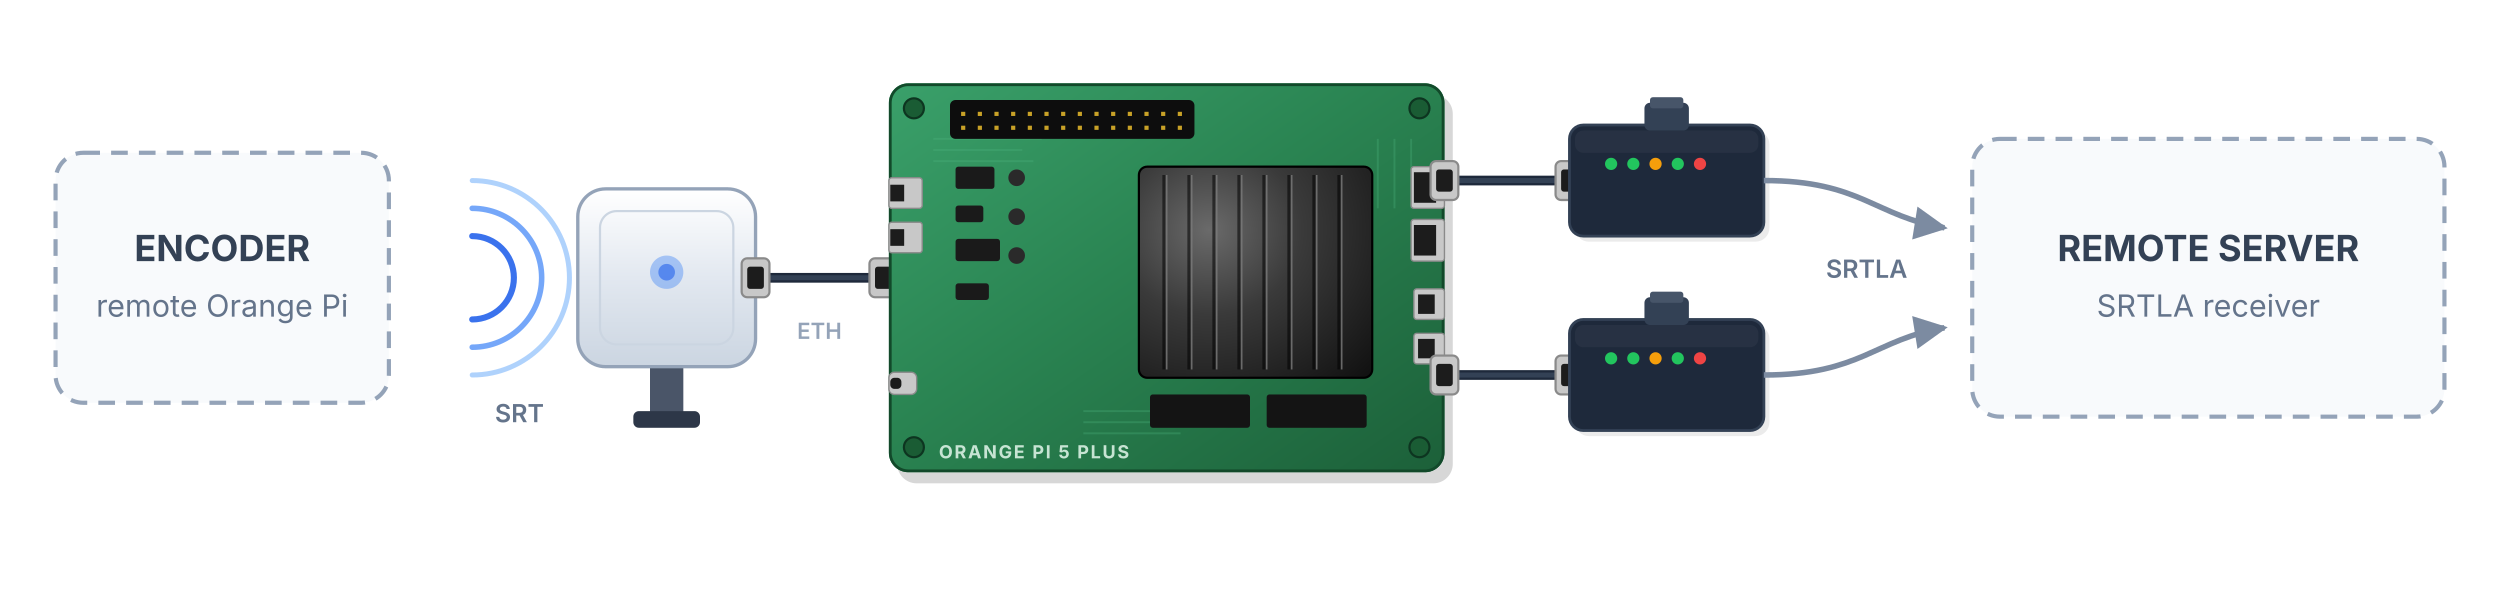
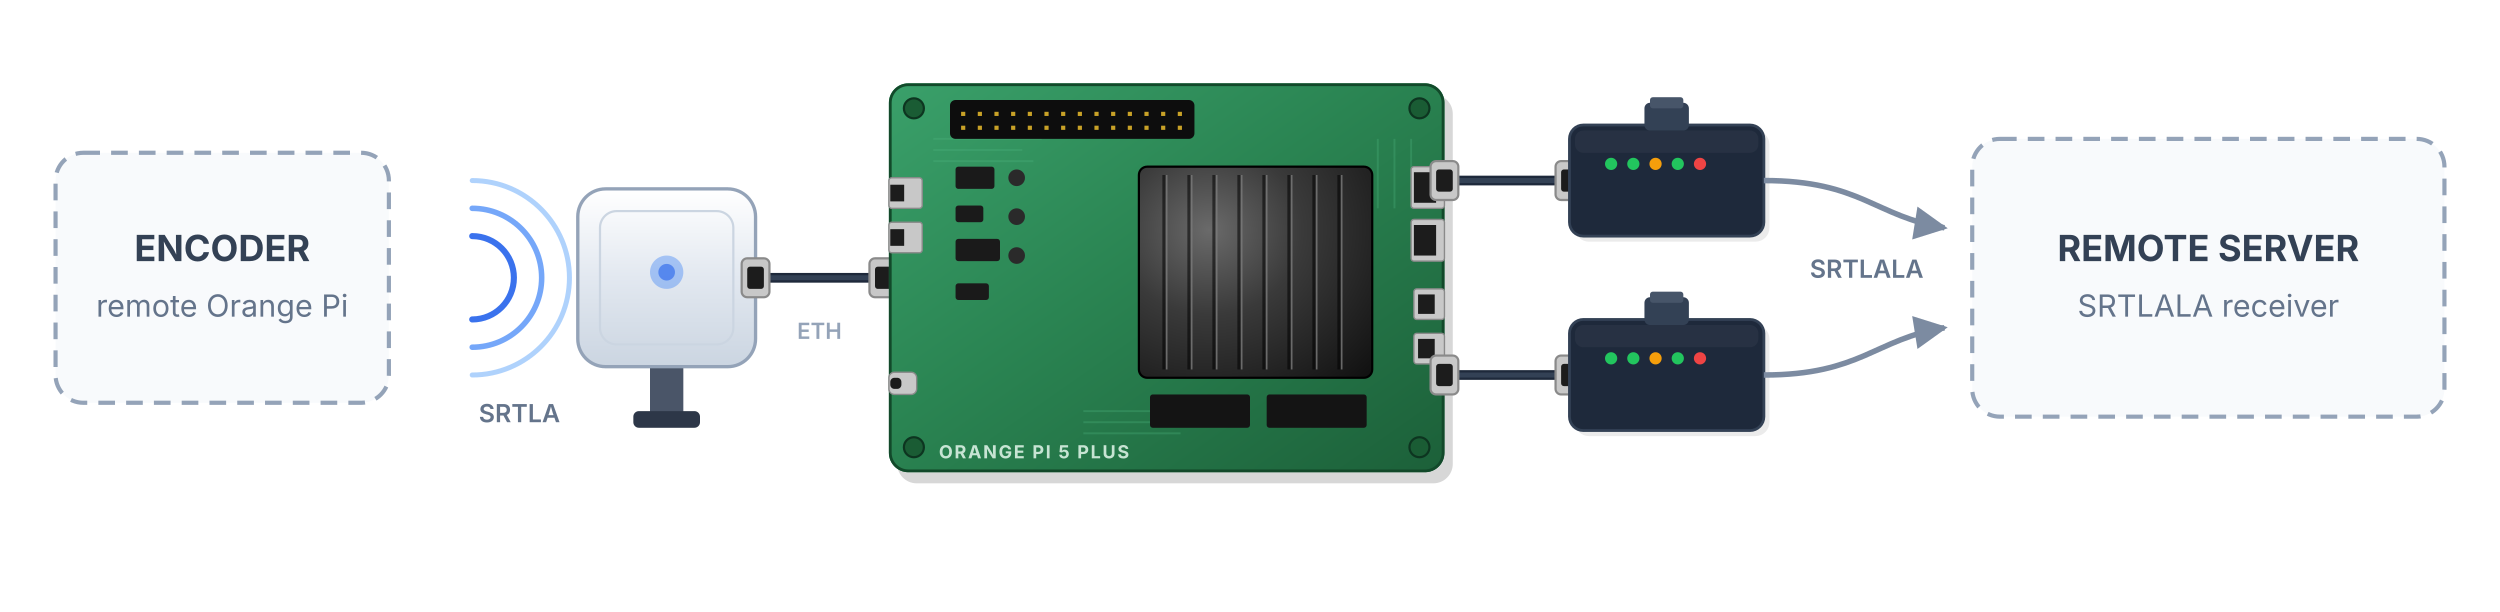
<svg xmlns="http://www.w3.org/2000/svg" viewBox="0 0 900 220" width="900" height="220" font-family="Inter,'Segoe UI',Roboto,Helvetica,Arial,sans-serif">
  <defs>
    <linearGradient id="pcbR" x1="0" y1="0" x2="1" y2="1">
      <stop offset="0" stop-color="#3aa06a" />
      <stop offset="0.45" stop-color="#2a8452" />
      <stop offset="1" stop-color="#1c6039" />
    </linearGradient>
    <radialGradient id="hsR" cx="0.3" cy="0.3" r="1">
      <stop offset="0" stop-color="#6a6a6a" />
      <stop offset="0.4" stop-color="#3a3a3a" />
      <stop offset="1" stop-color="#0f0f0f" />
    </radialGradient>
    <linearGradient id="ubiqR" x1="0" y1="0" x2="0" y2="1">
      <stop offset="0" stop-color="#ffffff" />
      <stop offset="0.5" stop-color="#e2e8f0" />
      <stop offset="1" stop-color="#cbd5e1" />
    </linearGradient>
  </defs>
  <rect x="20" y="55" width="120" height="90" rx="10" fill="#f8fafc" stroke="#94a3b8" stroke-width="1.5" stroke-dasharray="6 4" />
  <text x="80" y="94" text-anchor="middle" fill="#334155" font-size="13" font-weight="700">ENCODER</text>
  <text x="80" y="114" text-anchor="middle" fill="#64748b" font-size="11">remote Orange Pi</text>
  <g transform="translate(170, 100)">
    <path d="M 0 -15 A 15 15 0 0 1 0 15" fill="none" stroke="#2563eb" stroke-width="2.2" stroke-linecap="round" opacity="0.9" />
    <path d="M 0 -25 A 25 25 0 0 1 0 25" fill="none" stroke="#3b82f6" stroke-width="2" stroke-linecap="round" opacity="0.7" />
    <path d="M 0 -35 A 35 35 0 0 1 0 35" fill="none" stroke="#60a5fa" stroke-width="1.8" stroke-linecap="round" opacity="0.5" />
  </g>
-   <text x="187" y="152" text-anchor="middle" fill="#64748b" font-size="9" font-weight="600">SRT</text>
+   <text x="187" y="152" text-anchor="middle" fill="#64748b" font-size="9" font-weight="600">SRTLA</text>
  <g transform="translate(240,100)">
    <rect x="-6" y="28" width="12" height="25" rx="2" fill="#4a5568" />
    <rect x="-12" y="48" width="24" height="6" rx="2" fill="#2d3748" />
    <rect x="-32" y="-32" width="64" height="64" rx="10" fill="url(#ubiqR)" stroke="#94a3b8" stroke-width="1.2" />
    <rect x="-24" y="-24" width="48" height="48" rx="6" fill="none" stroke="#cbd5e1" stroke-width="0.8" />
    <circle cx="0" cy="-2" r="6" fill="#3b82f6" opacity="0.4" />
    <circle cx="0" cy="-2" r="3" fill="#2563eb" opacity="0.6" />
  </g>
  <path d="M272 100 H318" stroke="#1e293b" stroke-width="3.5" stroke-linecap="round" />
  <path d="M272 100 H318" stroke="#334155" stroke-width="1.8" stroke-linecap="round" />
  <rect x="267" y="93" width="10" height="14" rx="2" fill="#c8c8c8" stroke="#8a8a8a" stroke-width="0.8" />
  <rect x="269" y="96" width="6" height="8" rx="1" fill="#1c1c1c" />
  <rect x="313" y="93" width="10" height="14" rx="2" fill="#c8c8c8" stroke="#8a8a8a" stroke-width="0.8" />
  <rect x="315" y="96" width="6" height="8" rx="1" fill="#1c1c1c" />
  <text x="295" y="122" text-anchor="middle" fill="#94a3b8" font-size="8" font-weight="600">ETH</text>
  <g transform="translate(320,30)">
    <rect x="3" y="4" width="200" height="140" rx="7" fill="#000" opacity="0.16" />
    <rect x="0" y="0" width="200" height="140" rx="7" fill="url(#pcbR)" />
    <rect x="0.5" y="0.5" width="199" height="139" rx="6.5" fill="none" stroke="#12492a" stroke-width="1" />
    <g stroke="#4cb47e" stroke-width="0.7" opacity="0.3" fill="none">
      <path d="M16 20 H55" />
      <path d="M16 24 H48" />
      <path d="M16 28 H52" />
      <path d="M70 118 H100" />
      <path d="M70 122 H95" />
      <path d="M70 126 H105" />
      <path d="M176 20 V45" />
      <path d="M182 20 V45" />
      <path d="M188 20 V45" />
    </g>
    <circle cx="9" cy="9" r="3.6" fill="#1a5c34" stroke="#0d3520" stroke-width="0.8" />
    <circle cx="191" cy="9" r="3.6" fill="#1a5c34" stroke="#0d3520" stroke-width="0.8" />
    <circle cx="9" cy="131" r="3.6" fill="#1a5c34" stroke="#0d3520" stroke-width="0.8" />
    <circle cx="191" cy="131" r="3.6" fill="#1a5c34" stroke="#0d3520" stroke-width="0.8" />
    <rect x="22" y="6" width="88" height="14" rx="2" fill="#0d0d0d" />
    <line x1="26" y1="11" x2="106" y2="11" stroke="#c9a227" stroke-width="1.5" stroke-dasharray="1.5 4.5" />
    <line x1="26" y1="16" x2="106" y2="16" stroke="#c9a227" stroke-width="1.5" stroke-dasharray="1.5 4.5" />
    <rect x="90" y="30" width="84" height="76" rx="3" fill="url(#hsR)" />
    <g stroke="#000" stroke-width="1.1" opacity="0.55">
      <line x1="99" y1="33" x2="99" y2="103" />
      <line x1="108" y1="33" x2="108" y2="103" />
      <line x1="117" y1="33" x2="117" y2="103" />
      <line x1="126" y1="33" x2="126" y2="103" />
      <line x1="135" y1="33" x2="135" y2="103" />
      <line x1="144" y1="33" x2="144" y2="103" />
      <line x1="153" y1="33" x2="153" y2="103" />
      <line x1="162" y1="33" x2="162" y2="103" />
    </g>
    <g stroke="#7a7a7a" stroke-width="0.6" opacity="0.8">
      <line x1="100" y1="33" x2="100" y2="103" />
      <line x1="109" y1="33" x2="109" y2="103" />
      <line x1="118" y1="33" x2="118" y2="103" />
      <line x1="127" y1="33" x2="127" y2="103" />
      <line x1="136" y1="33" x2="136" y2="103" />
      <line x1="145" y1="33" x2="145" y2="103" />
      <line x1="154" y1="33" x2="154" y2="103" />
      <line x1="163" y1="33" x2="163" y2="103" />
    </g>
    <rect x="90" y="30" width="84" height="76" rx="3" fill="none" stroke="#000" stroke-width="0.8" />
    <rect x="94" y="112" width="36" height="12" rx="1" fill="#141414" />
    <rect x="136" y="112" width="36" height="12" rx="1" fill="#141414" />
    <rect x="0" y="34" width="12" height="11" rx="1" fill="#c8c8c8" stroke="#8a8a8a" stroke-width="0.5" />
    <rect x="0.5" y="36.5" width="5" height="6" fill="#1c1c1c" />
    <rect x="0" y="50" width="12" height="11" rx="1" fill="#c8c8c8" stroke="#8a8a8a" stroke-width="0.5" />
    <rect x="0.5" y="52.5" width="5" height="6" fill="#1c1c1c" />
    <rect x="0" y="104" width="10" height="8" rx="2" fill="#c8c8c8" stroke="#8a8a8a" stroke-width="0.5" />
    <rect x="0.5" y="106" width="4" height="4" rx="1.5" fill="#1c1c1c" />
    <rect x="188" y="30" width="12" height="15" rx="1" fill="#c8c8c8" stroke="#8a8a8a" stroke-width="0.5" />
    <rect x="189" y="32" width="8" height="11" fill="#1c1c1c" />
    <rect x="188" y="49" width="12" height="15" rx="1" fill="#c8c8c8" stroke="#8a8a8a" stroke-width="0.5" />
    <rect x="189" y="51" width="8" height="11" fill="#1c1c1c" />
    <rect x="189" y="74" width="11" height="11" rx="1" fill="#c8c8c8" stroke="#8a8a8a" stroke-width="0.5" />
    <rect x="190.5" y="76" width="6" height="7" fill="#1c1c1c" />
    <rect x="189" y="90" width="11" height="11" rx="1" fill="#c8c8c8" stroke="#8a8a8a" stroke-width="0.5" />
    <rect x="190.5" y="92" width="6" height="7" fill="#1c1c1c" />
    <rect x="24" y="30" width="14" height="8" rx="1" fill="#1a1a1a" />
    <rect x="24" y="44" width="10" height="6" rx="1" fill="#1a1a1a" />
    <rect x="24" y="56" width="16" height="8" rx="1" fill="#1a1a1a" />
    <rect x="24" y="72" width="12" height="6" rx="1" fill="#1a1a1a" />
    <circle cx="46" cy="34" r="3" fill="#2a2a2a" />
    <circle cx="46" cy="48" r="3" fill="#2a2a2a" />
    <circle cx="46" cy="62" r="3" fill="#2a2a2a" />
    <text x="18" y="135" font-size="6.5" font-weight="700" fill="#d8f0e2" letter-spacing="0.6" opacity="0.9">ORANGE PI 5 PLUS</text>
  </g>
  <path d="M520 65 H565" stroke="#1e293b" stroke-width="3.5" stroke-linecap="round" />
  <path d="M520 65 H565" stroke="#334155" stroke-width="1.8" stroke-linecap="round" />
  <rect x="515" y="58" width="10" height="14" rx="2" fill="#c8c8c8" stroke="#8a8a8a" stroke-width="0.8" />
  <rect x="517" y="61" width="6" height="8" rx="1" fill="#1c1c1c" />
  <rect x="560" y="58" width="10" height="14" rx="2" fill="#c8c8c8" stroke="#8a8a8a" stroke-width="0.8" />
  <rect x="562" y="61" width="6" height="8" rx="1" fill="#1c1c1c" />
  <path d="M520 135 H565" stroke="#1e293b" stroke-width="3.5" stroke-linecap="round" />
  <path d="M520 135 H565" stroke="#334155" stroke-width="1.8" stroke-linecap="round" />
  <rect x="515" y="128" width="10" height="14" rx="2" fill="#c8c8c8" stroke="#8a8a8a" stroke-width="0.8" />
  <rect x="517" y="131" width="6" height="8" rx="1" fill="#1c1c1c" />
  <rect x="560" y="128" width="10" height="14" rx="2" fill="#c8c8c8" stroke="#8a8a8a" stroke-width="0.8" />
  <rect x="562" y="131" width="6" height="8" rx="1" fill="#1c1c1c" />
  <g transform="translate(600, 65)">
    <rect x="-33" y="-18" width="70" height="40" rx="5" fill="#000" opacity="0.08" />
    <rect x="-35" y="-20" width="70" height="40" rx="5" fill="#1e293b" stroke="#334155" stroke-width="1" />
    <rect x="-33" y="-18" width="66" height="8" rx="3" fill="#2d3748" opacity="0.6" />
    <circle cx="-20" cy="-6" r="2.2" fill="#22c55e" />
    <circle cx="-12" cy="-6" r="2.2" fill="#22c55e" />
    <circle cx="-4" cy="-6" r="2.2" fill="#f59e0b" />
    <circle cx="4" cy="-6" r="2.2" fill="#22c55e" />
    <circle cx="12" cy="-6" r="2.2" fill="#ef4444" />
    <rect x="-8" y="-28" width="16" height="10" rx="2" fill="#334155" />
    <rect x="-6" y="-30" width="12" height="4" rx="1" fill="#475569" />
  </g>
  <g transform="translate(600, 135)">
    <rect x="-33" y="-18" width="70" height="40" rx="5" fill="#000" opacity="0.08" />
    <rect x="-35" y="-20" width="70" height="40" rx="5" fill="#1e293b" stroke="#334155" stroke-width="1" />
    <rect x="-33" y="-18" width="66" height="8" rx="3" fill="#2d3748" opacity="0.6" />
    <circle cx="-20" cy="-6" r="2.2" fill="#22c55e" />
    <circle cx="-12" cy="-6" r="2.2" fill="#22c55e" />
    <circle cx="-4" cy="-6" r="2.2" fill="#f59e0b" />
    <circle cx="4" cy="-6" r="2.2" fill="#22c55e" />
    <circle cx="12" cy="-6" r="2.2" fill="#ef4444" />
    <rect x="-8" y="-28" width="16" height="10" rx="2" fill="#334155" />
    <rect x="-6" y="-30" width="12" height="4" rx="1" fill="#475569" />
  </g>
  <path d="M635 65 C 670 65, 675 78, 700 82" fill="none" stroke="#7c8ba1" stroke-width="2" marker-end="url(#arR)" />
  <path d="M635 135 C 670 135, 675 122, 700 118" fill="none" stroke="#7c8ba1" stroke-width="2" marker-end="url(#arR)" />
  <defs>
    <marker id="arR" viewBox="0 0 10 10" refX="9" refY="5" markerWidth="6" markerHeight="6" orient="auto-start-reverse">
      <path d="M0 0 L10 5 L0 10 Z" fill="#7c8ba1" />
    </marker>
  </defs>
-   <text x="672" y="100" text-anchor="middle" fill="#64748b" font-size="9" font-weight="600">SRTLA</text>
+   <text x="672" y="100" text-anchor="middle" fill="#64748b" font-size="9" font-weight="600">SRTLALA</text>
  <rect x="710" y="50" width="170" height="100" rx="10" fill="#f8fafc" stroke="#94a3b8" stroke-width="1.5" stroke-dasharray="6 4" />
  <text x="795" y="94" text-anchor="middle" fill="#334155" font-size="13" font-weight="700">REMOTE
    SERVER</text>
-   <text x="795" y="114" text-anchor="middle" fill="#64748b" font-size="11">SRTLA receiver</text>
+   <text x="795" y="114" text-anchor="middle" fill="#64748b" font-size="11">SRTLALA receiver</text>
</svg>
